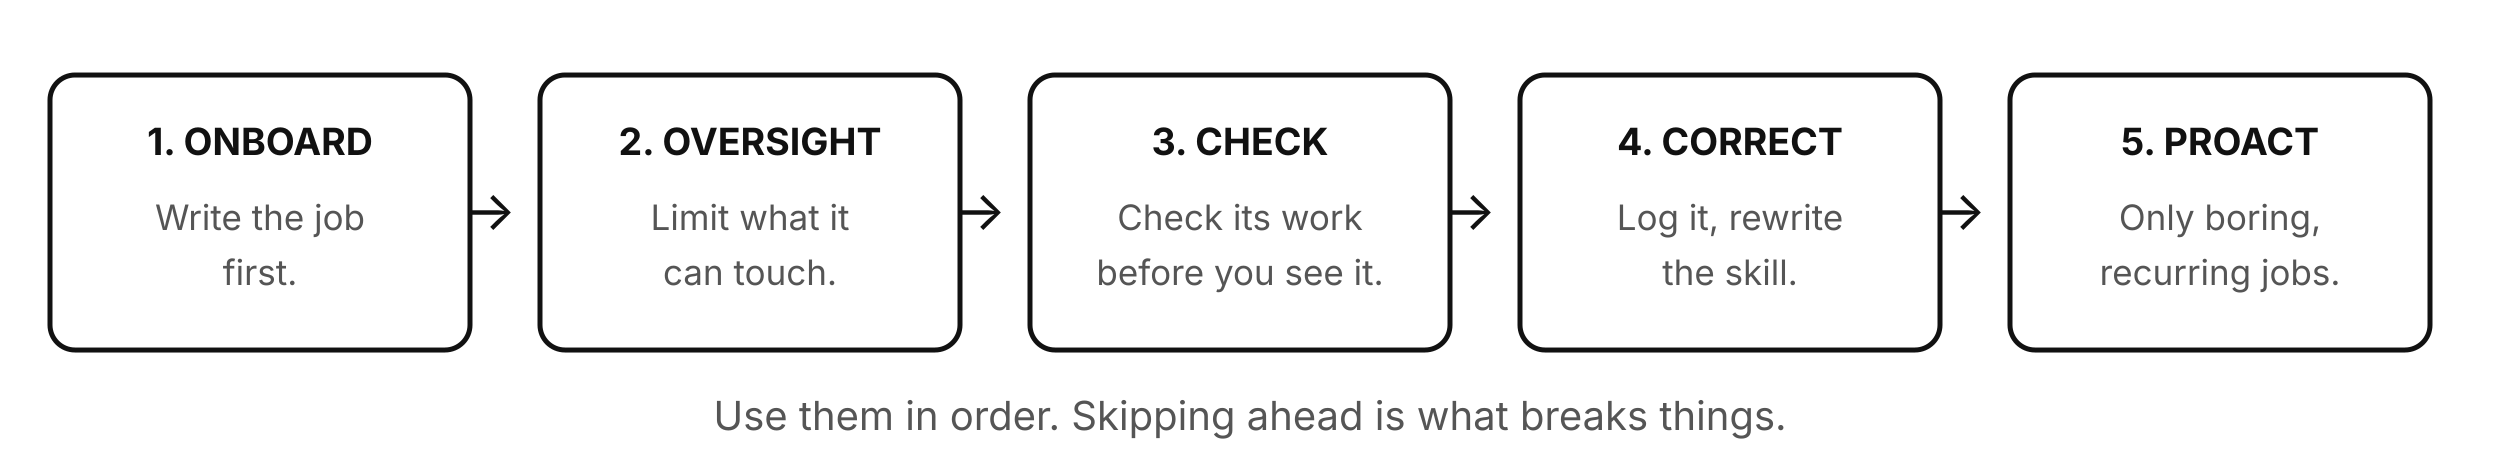
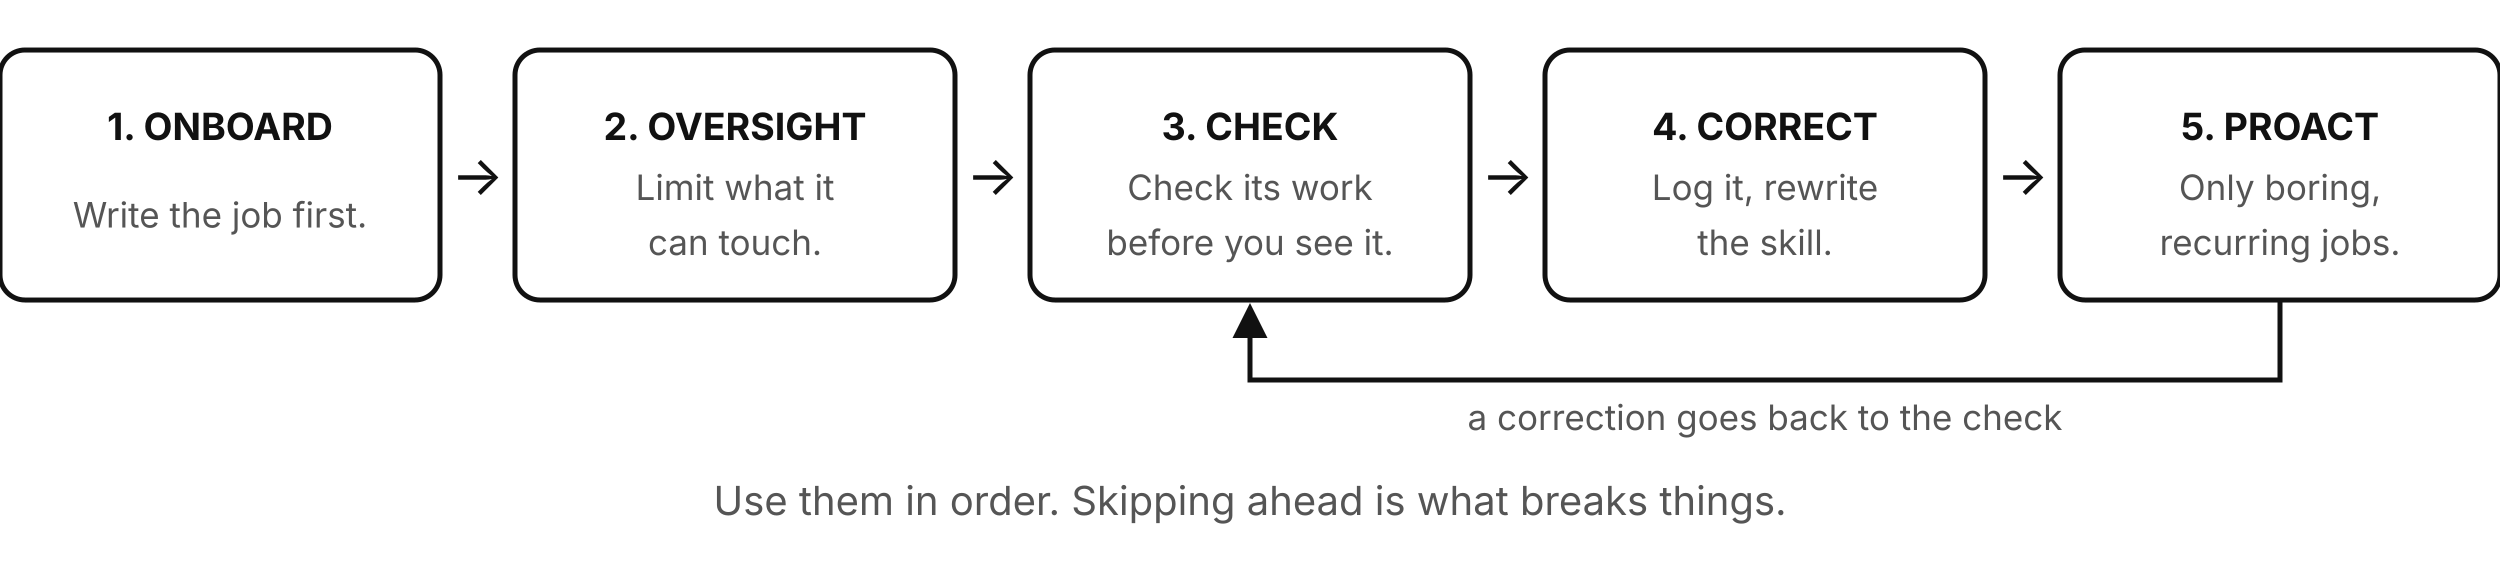
- <svg xmlns="http://www.w3.org/2000/svg" width="1000" height="190" viewBox="0 0 1000 190" role="img" aria-label="The five steps, in order: 1. Onboard it like a new hire, write the job first. 2. Match the oversight to the stakes, limit what it can touch. 3. Never take the first look, check its work before you see it. 4. Every correction becomes the system, log it and rewrite the skill. 5. Make it proactive, only for boring recurring problems. Each step depends on the one before it.">
+ <svg xmlns="http://www.w3.org/2000/svg" width="1000" height="230" viewBox="0 0 1000 230" role="img" aria-label="The five steps, in order: 1. Onboard it like a new hire, write the job first. 2. Match the oversight to the stakes, limit what it can touch. 3. Never take the first look, check its work before you see it. 4. Every correction becomes the system, log it and rewrite the skill. 5. Make it proactive, only for boring recurring problems. A correction sends the work back to step 3, the check. Each step depends on the one before it.">
+   <defs>
+     <marker id="arrow" viewBox="0 0 10 10" refX="8" refY="5" markerWidth="7" markerHeight="7" orient="auto-start-reverse">
+       <path d="M0,0 L10,5 L0,10 z" fill="#111111" />
+     </marker>
+   </defs>
  <g font-family="system-ui, -apple-system, 'Segoe UI', sans-serif" text-anchor="middle">
    <g>
-       <rect x="20" y="30" width="168" height="110" rx="10" fill="none" stroke="#111111" stroke-width="2" />
-       <text x="104" y="62" font-size="15" font-weight="700" fill="#111111">1. ONBOARD</text>
-       <text x="104" y="92" font-size="14" fill="#555555">Write the job</text>
-       <text x="104" y="114" font-size="14" fill="#555555">first.</text>
+       <rect x="0" y="20" width="176" height="100" rx="10" fill="none" stroke="#111111" stroke-width="2" />
+       <text x="88" y="56" font-size="15" font-weight="700" fill="#111111">1. ONBOARD</text>
+       <text x="88" y="91" font-size="14" fill="#555555">Write the job first.</text>
    </g>
-     <text x="196" y="92" font-size="22" fill="#111111">→</text>
+     <text x="191" y="78" font-size="22" fill="#111111">→</text>
    <g>
-       <rect x="216" y="30" width="168" height="110" rx="10" fill="none" stroke="#111111" stroke-width="2" />
-       <text x="300" y="62" font-size="15" font-weight="700" fill="#111111">2. OVERSIGHT</text>
-       <text x="300" y="92" font-size="14" fill="#555555">Limit what it</text>
-       <text x="300" y="114" font-size="14" fill="#555555">can touch.</text>
+       <rect x="206" y="20" width="176" height="100" rx="10" fill="none" stroke="#111111" stroke-width="2" />
+       <text x="294" y="56" font-size="15" font-weight="700" fill="#111111">2. OVERSIGHT</text>
+       <text x="294" y="80" font-size="14" fill="#555555">Limit what it</text>
+       <text x="294" y="102" font-size="14" fill="#555555">can touch.</text>
    </g>
-     <text x="392" y="92" font-size="22" fill="#111111">→</text>
+     <text x="397" y="78" font-size="22" fill="#111111">→</text>
    <g>
-       <rect x="412" y="30" width="168" height="110" rx="10" fill="none" stroke="#111111" stroke-width="2" />
-       <text x="496" y="62" font-size="15" font-weight="700" fill="#111111">3. CHECK</text>
-       <text x="496" y="92" font-size="14" fill="#555555">Check its work</text>
-       <text x="496" y="114" font-size="14" fill="#555555">before you see it.</text>
+       <rect x="412" y="20" width="176" height="100" rx="10" fill="none" stroke="#111111" stroke-width="2" />
+       <text x="500" y="56" font-size="15" font-weight="700" fill="#111111">3. CHECK</text>
+       <text x="500" y="80" font-size="14" fill="#555555">Check its work</text>
+       <text x="500" y="102" font-size="14" fill="#555555">before you see it.</text>
    </g>
-     <text x="588" y="92" font-size="22" fill="#111111">→</text>
+     <text x="603" y="78" font-size="22" fill="#111111">→</text>
    <g>
-       <rect x="608" y="30" width="168" height="110" rx="10" fill="none" stroke="#111111" stroke-width="2" />
-       <text x="692" y="62" font-size="15" font-weight="700" fill="#111111">4. CORRECT</text>
-       <text x="692" y="92" font-size="14" fill="#555555">Log it, rewrite</text>
-       <text x="692" y="114" font-size="14" fill="#555555">the skill.</text>
+       <rect x="618" y="20" width="176" height="100" rx="10" fill="none" stroke="#111111" stroke-width="2" />
+       <text x="706" y="56" font-size="15" font-weight="700" fill="#111111">4. CORRECT</text>
+       <text x="706" y="80" font-size="14" fill="#555555">Log it, rewrite</text>
+       <text x="706" y="102" font-size="14" fill="#555555">the skill.</text>
    </g>
-     <text x="784" y="92" font-size="22" fill="#111111">→</text>
+     <text x="809" y="78" font-size="22" fill="#111111">→</text>
    <g>
-       <rect x="804" y="30" width="168" height="110" rx="10" fill="none" stroke="#111111" stroke-width="2" />
-       <text x="888" y="62" font-size="15" font-weight="700" fill="#111111">5. PROACT</text>
-       <text x="888" y="92" font-size="14" fill="#555555">Only boring,</text>
-       <text x="888" y="114" font-size="14" fill="#555555">recurring jobs.</text>
+       <rect x="824" y="20" width="176" height="100" rx="10" fill="none" stroke="#111111" stroke-width="2" />
+       <text x="912" y="56" font-size="15" font-weight="700" fill="#111111">5. PROACT</text>
+       <text x="912" y="80" font-size="14" fill="#555555">Only boring,</text>
+       <text x="912" y="102" font-size="14" fill="#555555">recurring jobs.</text>
    </g>
-     <text x="500" y="172" font-size="16" fill="#555555">Use them in order. Skipping ahead is what breaks things.</text>
+     <path d="M912,120 V152 H500 V124" fill="none" stroke="#111111" stroke-width="2" marker-end="url(#arrow)" />
+     <text x="706" y="172" font-size="14" fill="#555555">a correction goes back to the check</text>
+     <text x="500" y="206" font-size="16" fill="#555555">Use them in order. Skipping ahead is what breaks things.</text>
  </g>
</svg>
